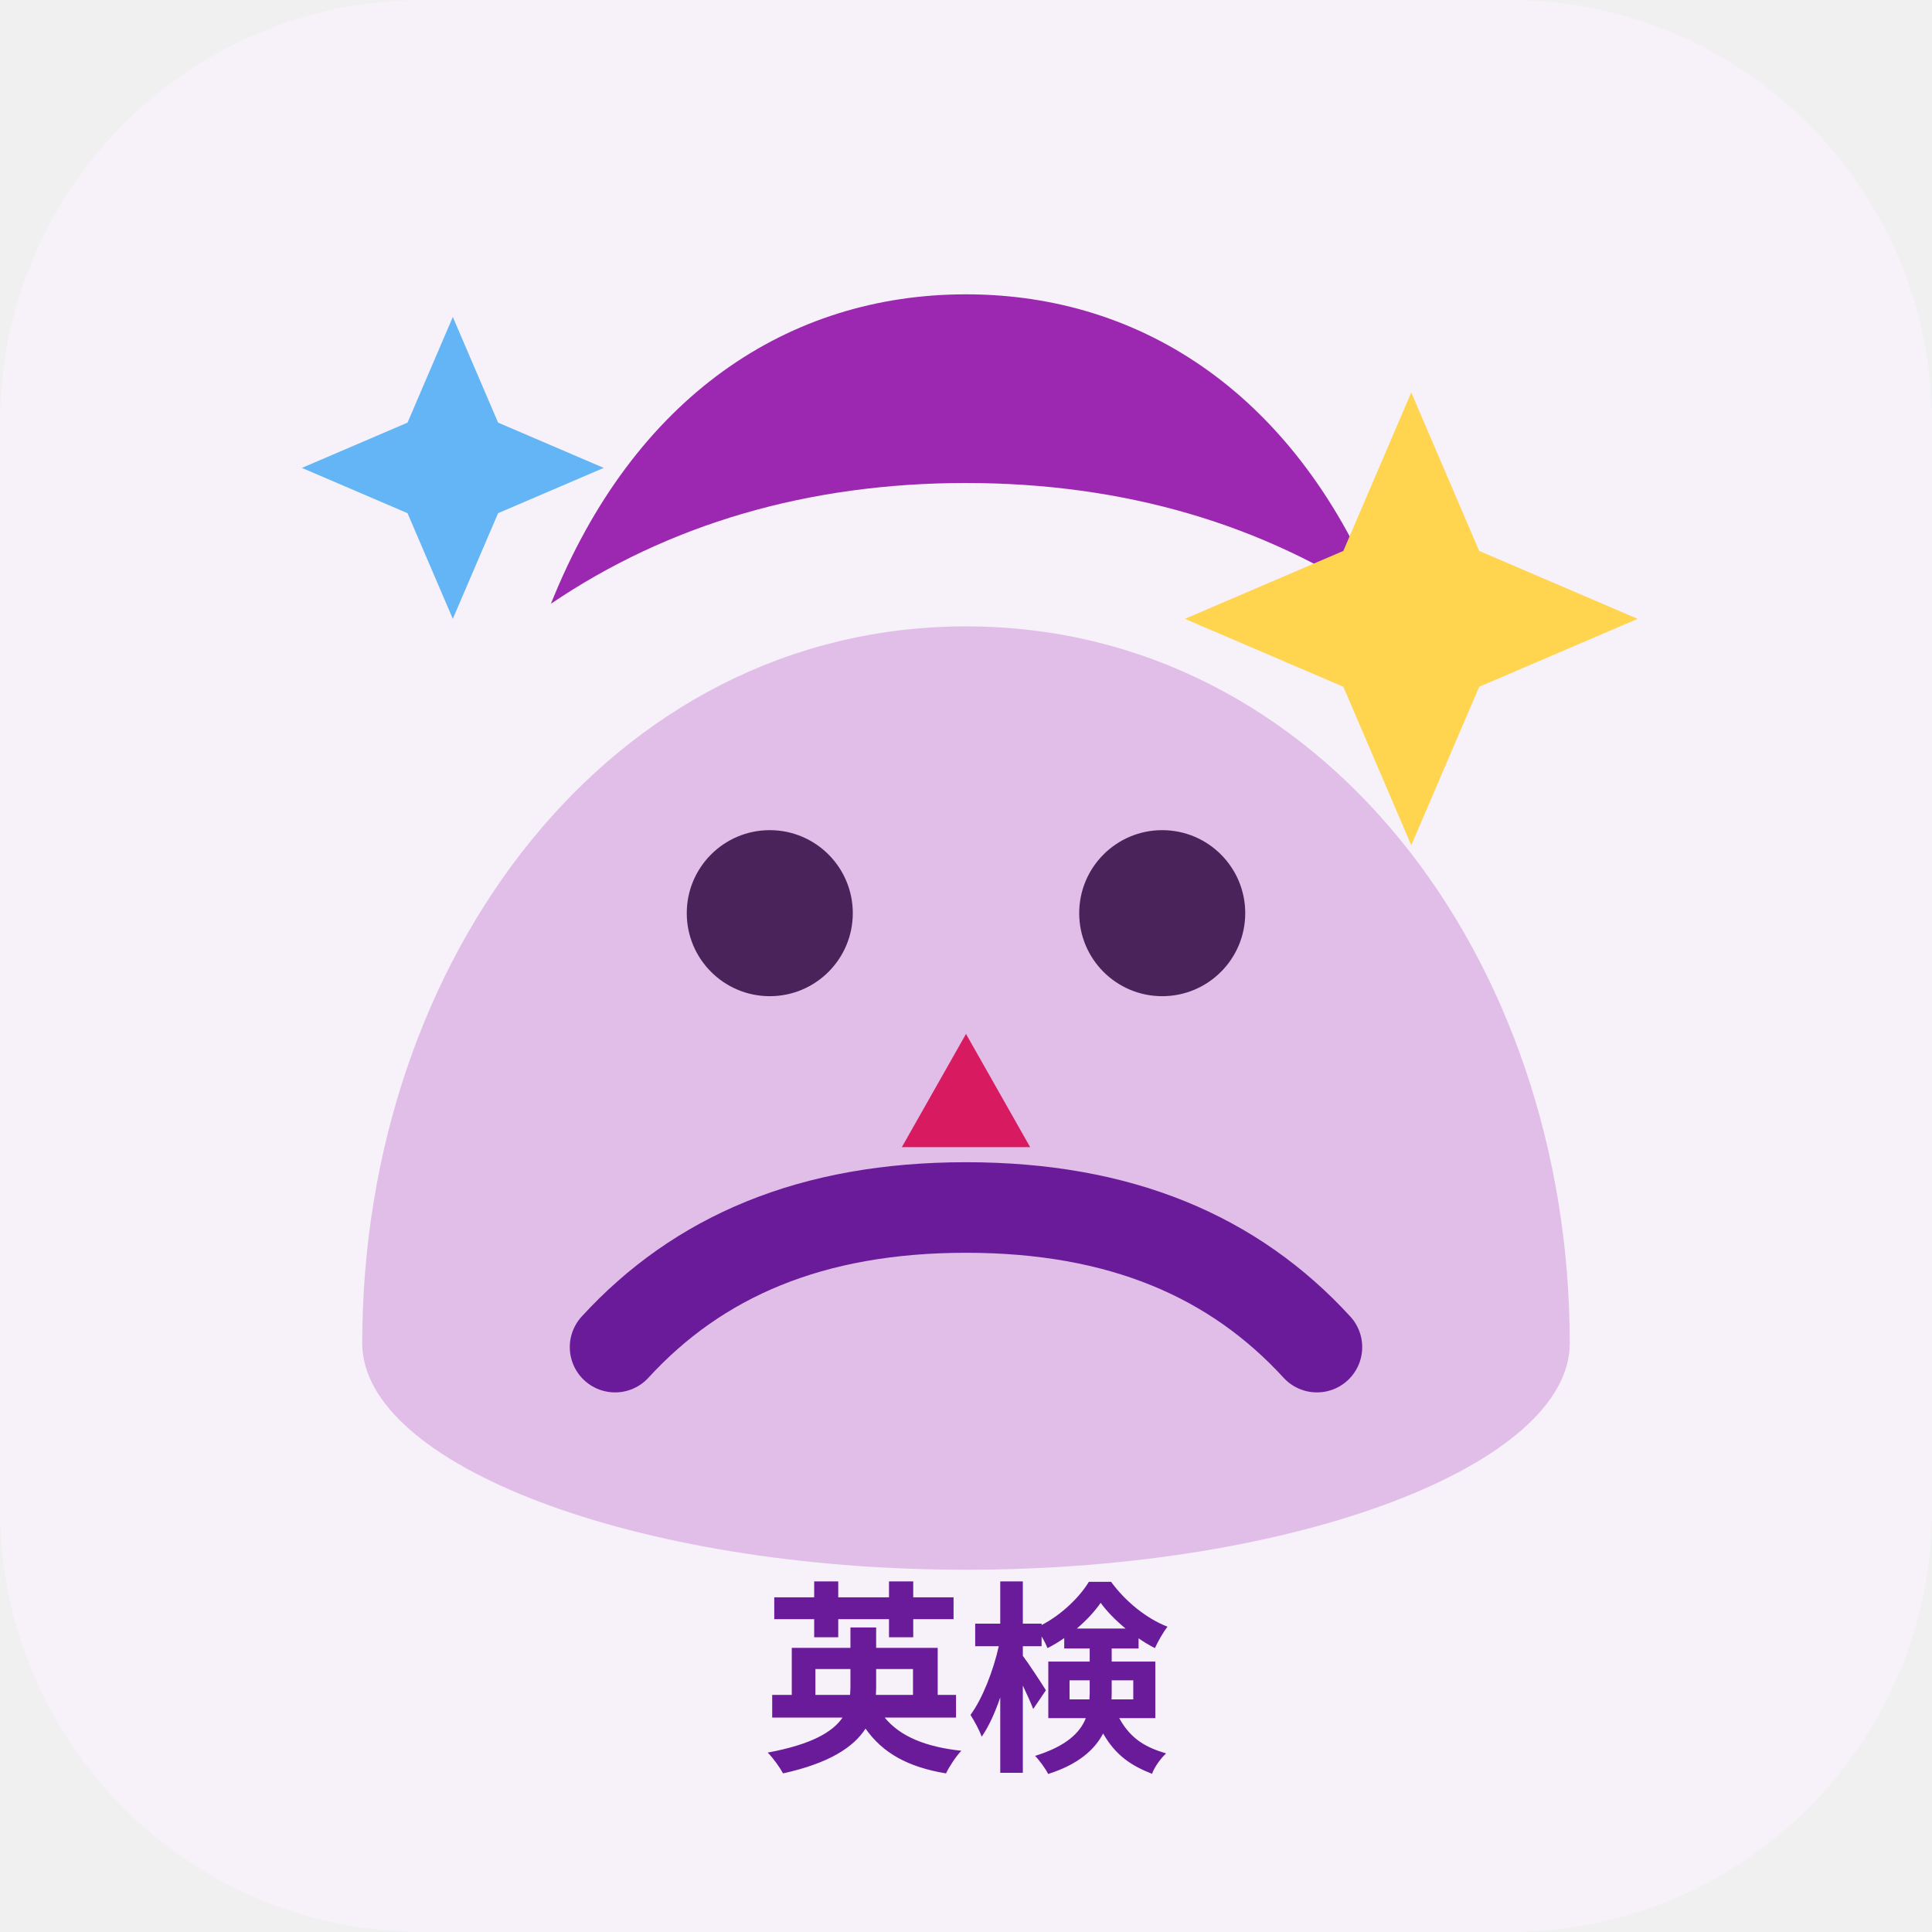
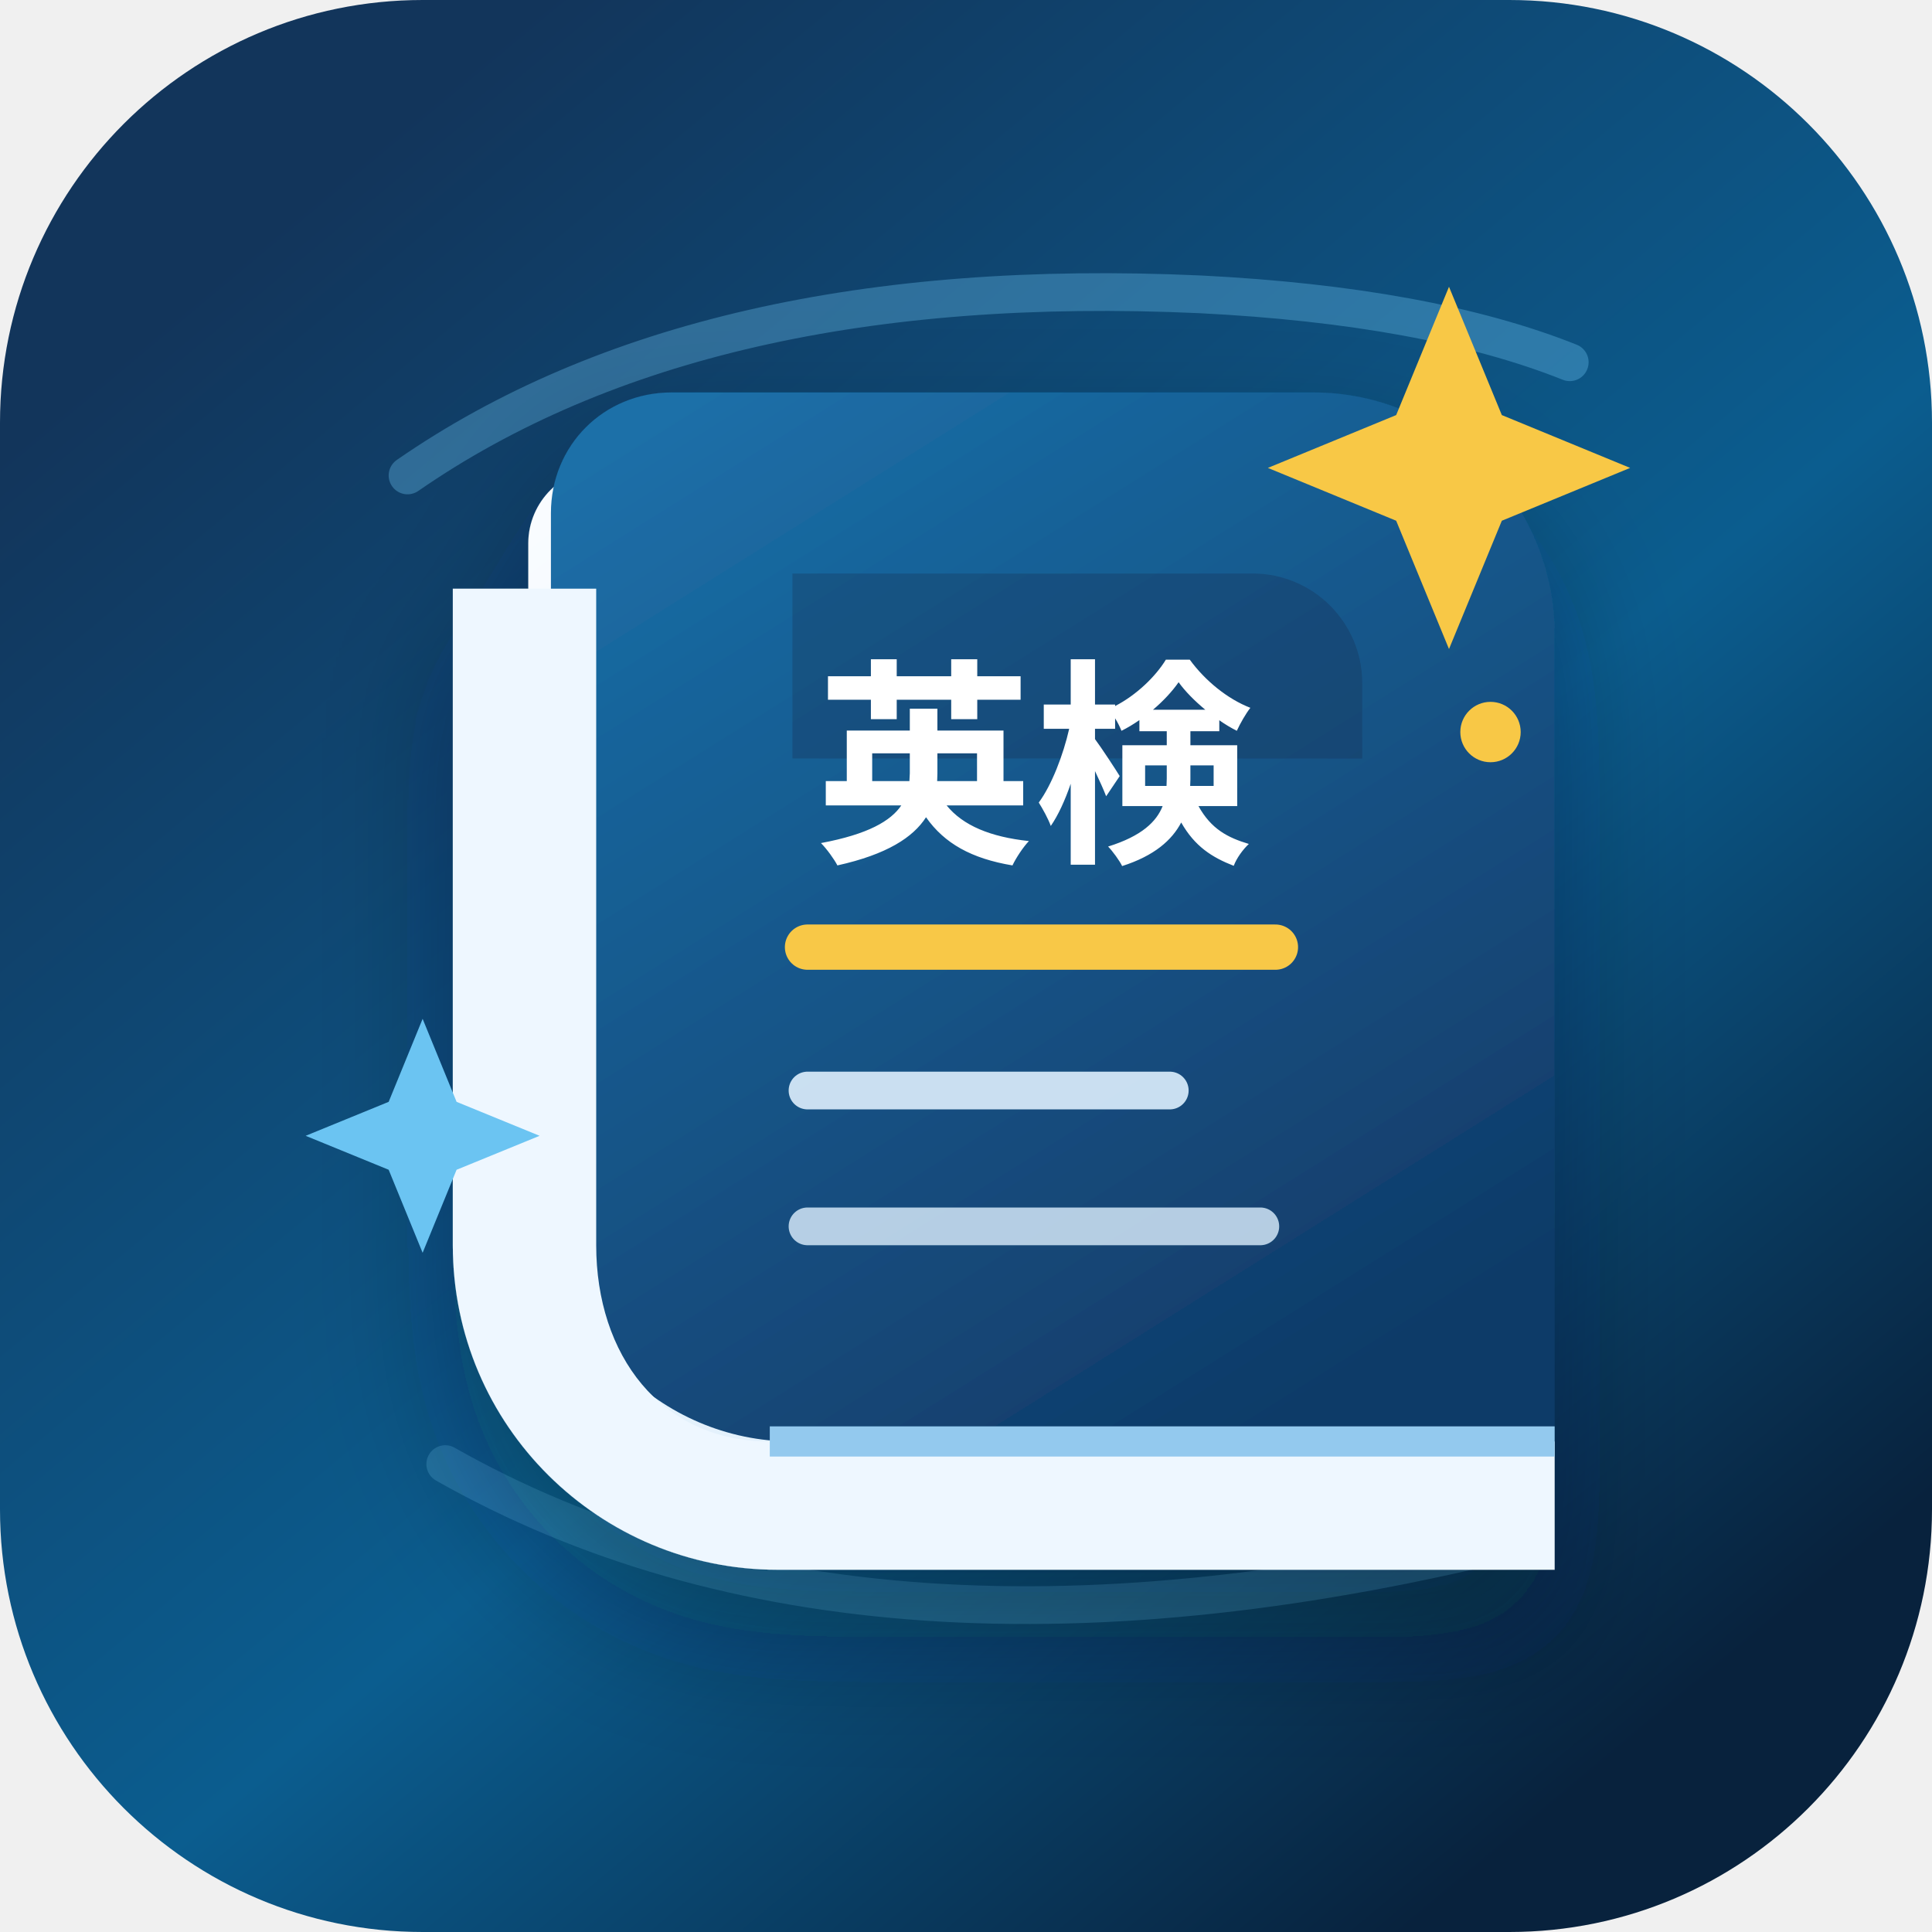
<svg xmlns="http://www.w3.org/2000/svg" viewBox="0 0 512 512" role="img" aria-label="英検 魔法の単語帳">
-   <rect width="512" height="512" rx="112" fill="#f7f1fa" />
-   <path d="M96 356c0-102 66-190 160-190s160 88 160 190c0 32-72 60-160 60S96 388 96 356Z" fill="#e1bee7" />
-   <path d="M146 160c22-55 63-82 110-82s88 27 110 82c-31-21-68-32-110-32s-79 11-110 32Z" fill="#9c27b0" />
-   <path d="M163 357c22-24 52-37 93-37s71 13 93 37" fill="none" stroke="#6a1b9a" stroke-width="24" stroke-linecap="round" />
-   <circle cx="204" cy="242" r="22" fill="#4a235a" />
-   <circle cx="308" cy="242" r="22" fill="#4a235a" />
-   <path d="M256 274l17 30h-34l17-30Z" fill="#d81b60" />
-   <path d="M374 104l18 42 42 18-42 18-18 42-18-42-42-18 42-18 18-42Z" fill="#ffd54f" />
-   <path d="M120 84l12 28 28 12-28 12-12 28-12-28-28-12 28-12 12-28Z" fill="#64b5f6" />
-   <text x="256" y="465" text-anchor="middle" font-family="Arial, sans-serif" font-size="54" font-weight="700" fill="#6a1b9a">英検</text>
+   <defs>
+     <linearGradient id="bg" x1="84" y1="50" x2="430" y2="464" gradientUnits="userSpaceOnUse">
+       <stop offset="0" stop-color="#12355b" />
+       <stop offset=".58" stop-color="#0b5d8f" />
+       <stop offset="1" stop-color="#08223d" />
+     </linearGradient>
+     <linearGradient id="book" x1="152" y1="130" x2="354" y2="386" gradientUnits="userSpaceOnUse">
+       <stop offset="0" stop-color="#f9fcff" />
+       <stop offset="1" stop-color="#d9ecfb" />
+     </linearGradient>
+     <linearGradient id="cover" x1="180" y1="108" x2="348" y2="376" gradientUnits="userSpaceOnUse">
+       <stop offset="0" stop-color="#1b6fa8" />
+       <stop offset="1" stop-color="#103a67" />
+     </linearGradient>
+     <filter id="shadow" x="-20%" y="-20%" width="140%" height="150%">
+       <feDropShadow dx="0" dy="18" stdDeviation="18" flood-color="#03182b" flood-opacity=".34" />
+     </filter>
+   </defs>
+   <rect width="512" height="512" rx="112" fill="url(#bg)" />
+   <path d="M108 126c52-36 122-52 210-48 40 2 73 8 98 18" fill="none" stroke="#6bc4f2" stroke-width="10" stroke-linecap="round" opacity=".34" />
+   <path d="M118 388c74 42 170 49 288 19" fill="none" stroke="#6bc4f2" stroke-width="10" stroke-linecap="round" opacity=".24" />
+   <g filter="url(#shadow)">
+     <path d="M160 124h174c35 0 64 29 64 64v214H206c-36 0-66-30-66-66V144c0-11 9-20 20-20Z" fill="url(#book)" />
+     <path d="M178 104h170c35 0 64 29 64 64v214H210c-35 0-64-29-64-64V136c0-18 14-32 32-32Z" fill="url(#cover)" />
+     <path d="M204 382h208v34H206c-47 0-86-38-86-86V156h38v174c0 29 17 52 46 52Z" fill="#eef7ff" />
+     <path d="M204 382h208" fill="none" stroke="#93c9ee" stroke-width="8" />
+     <path d="M210 152h122c16 0 29 13 29 29v20H210z" fill="#0a2747" opacity=".28" />
+     <path d="M214 251h124" stroke="#f8c846" stroke-width="12" stroke-linecap="round" />
+     <path d="M214 289h96" stroke="#d9ecfb" stroke-width="10" stroke-linecap="round" opacity=".92" />
+     <path d="M214 325h120" stroke="#d9ecfb" stroke-width="10" stroke-linecap="round" opacity=".82" />
+   </g>
+   <path d="M384 76l14 34 34 14-34 14-14 34-14-34-34-14 34-14 14-34Z" fill="#f8c846" />
+   <path d="M112 270l9 22 22 9-22 9-9 22-9-22-22-9 22-9 9-22Z" fill="#6bc4f2" />
+   <circle cx="395" cy="194" r="8" fill="#f8c846" />
+   <text x="274" y="224" text-anchor="middle" font-family="Arial, Helvetica, sans-serif" font-size="58" font-weight="800" letter-spacing="0" fill="#ffffff">英検</text>
</svg>
